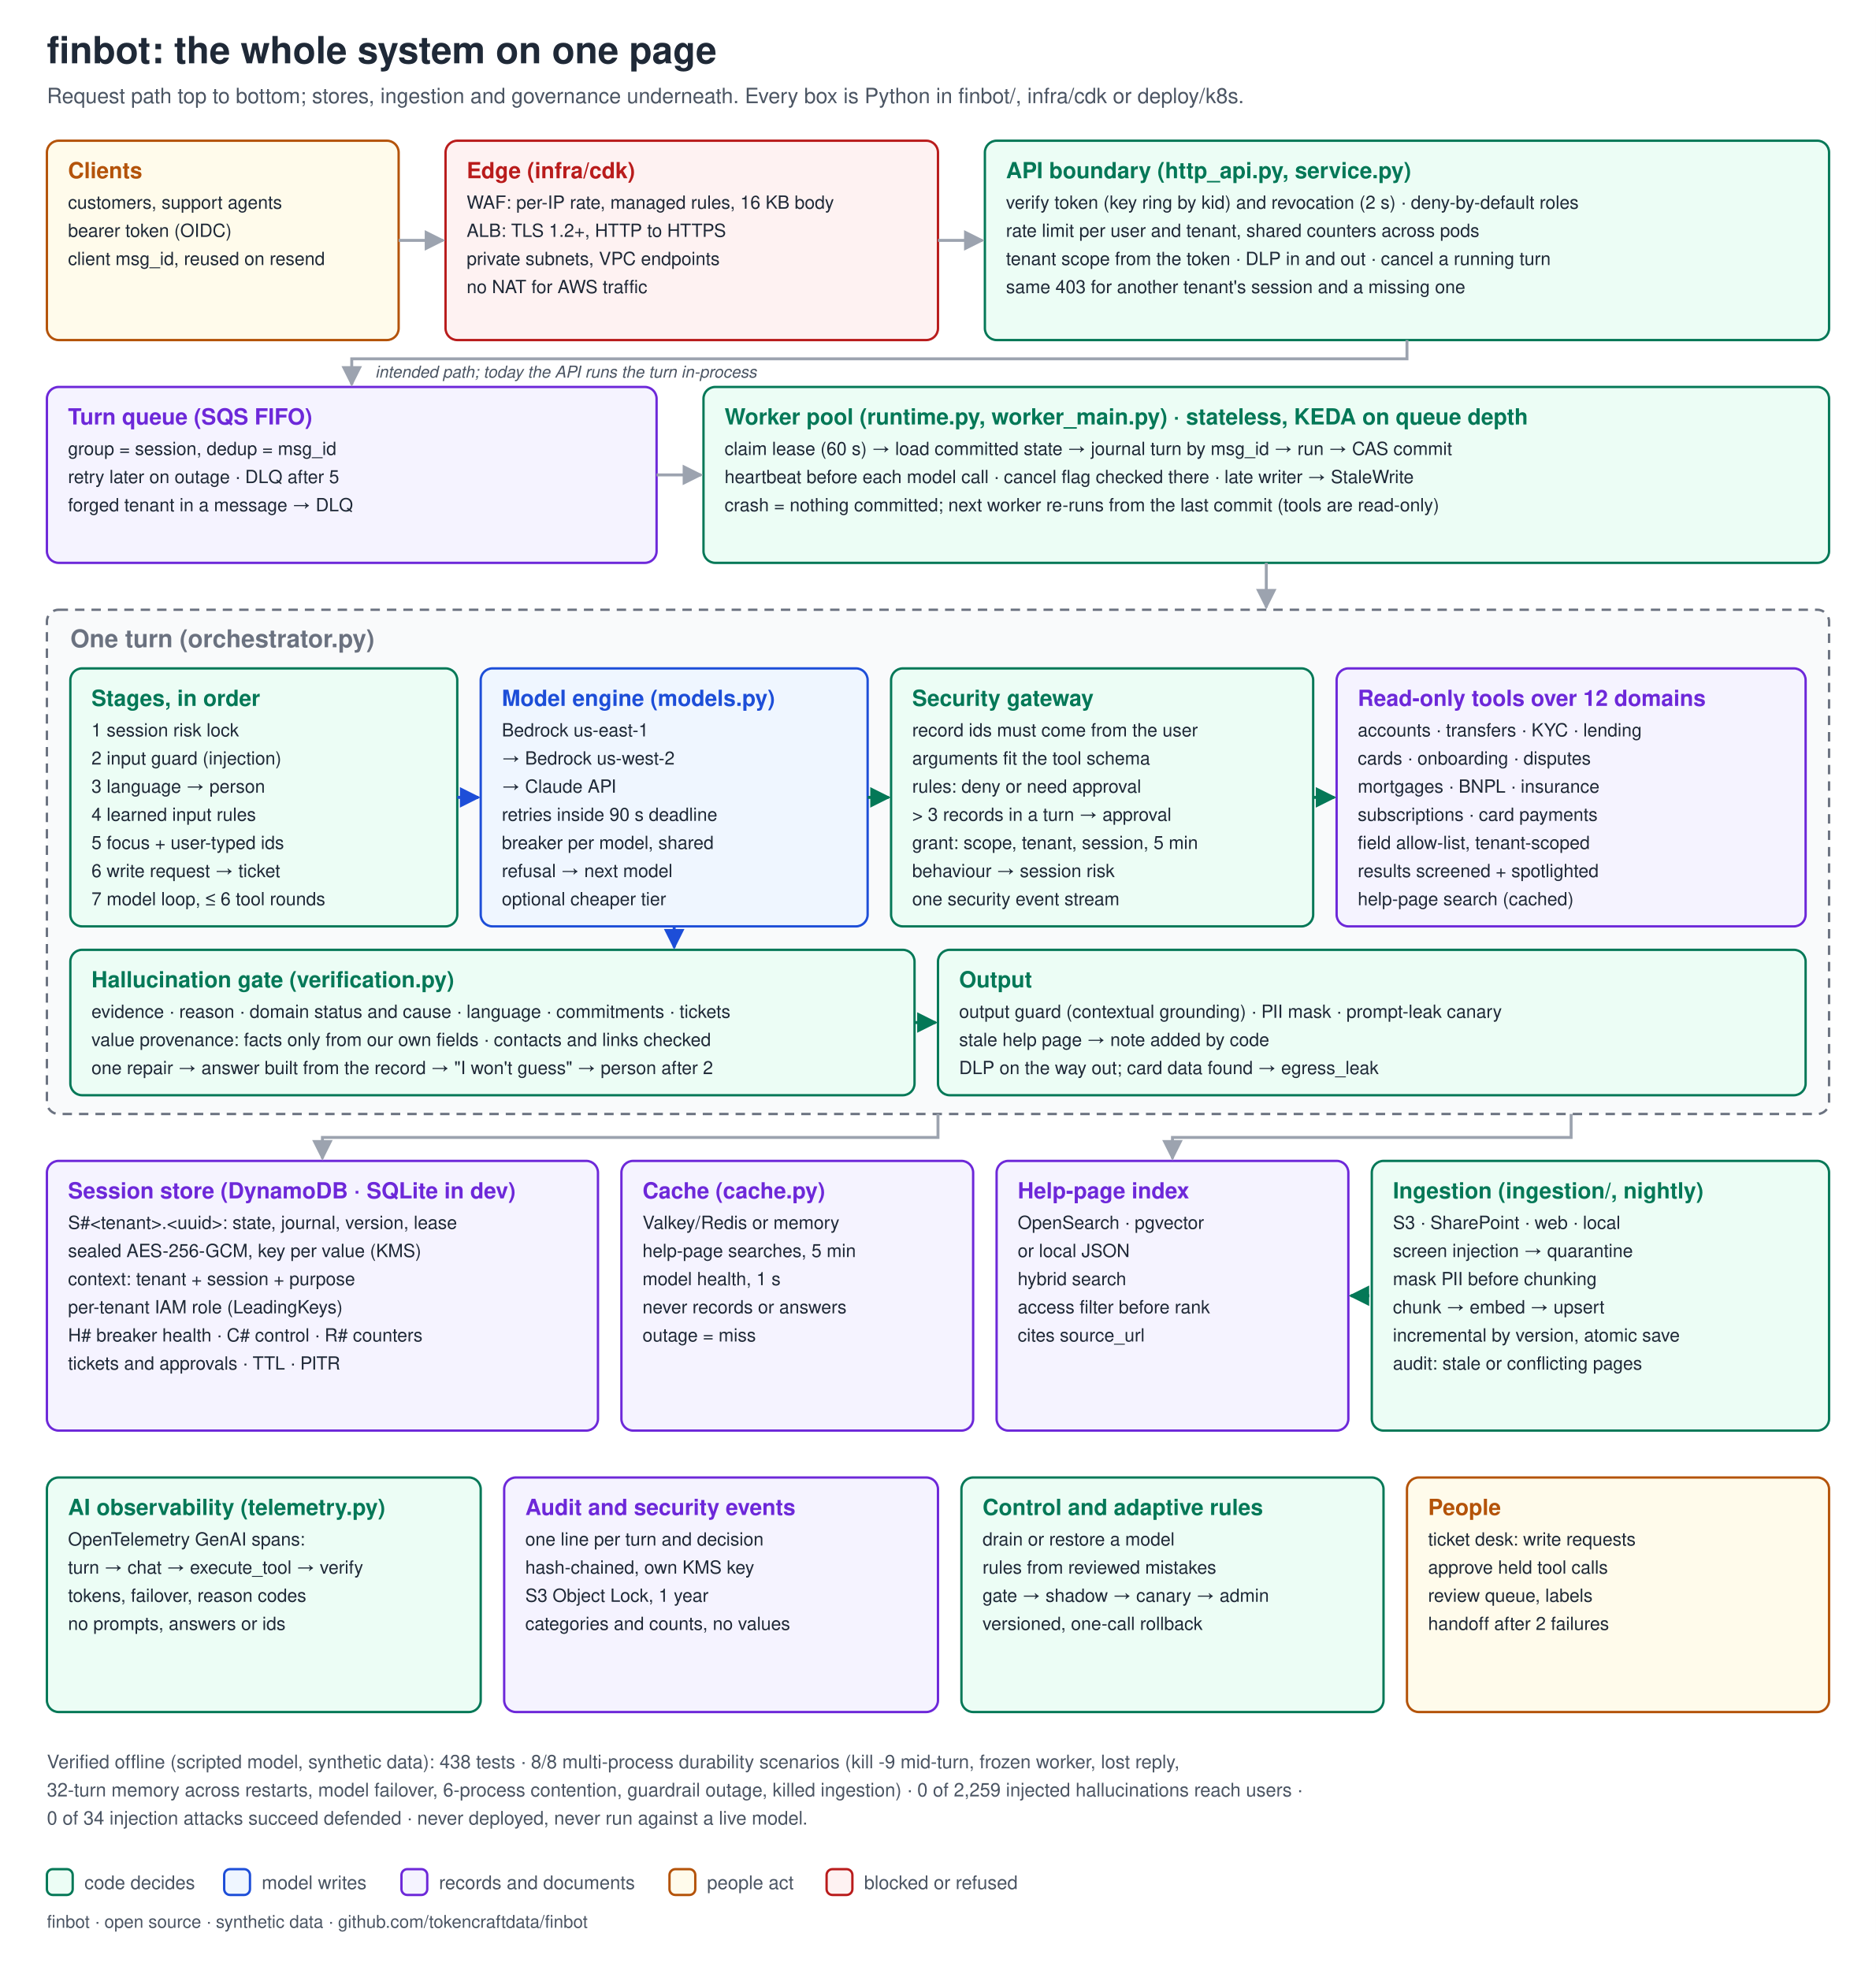
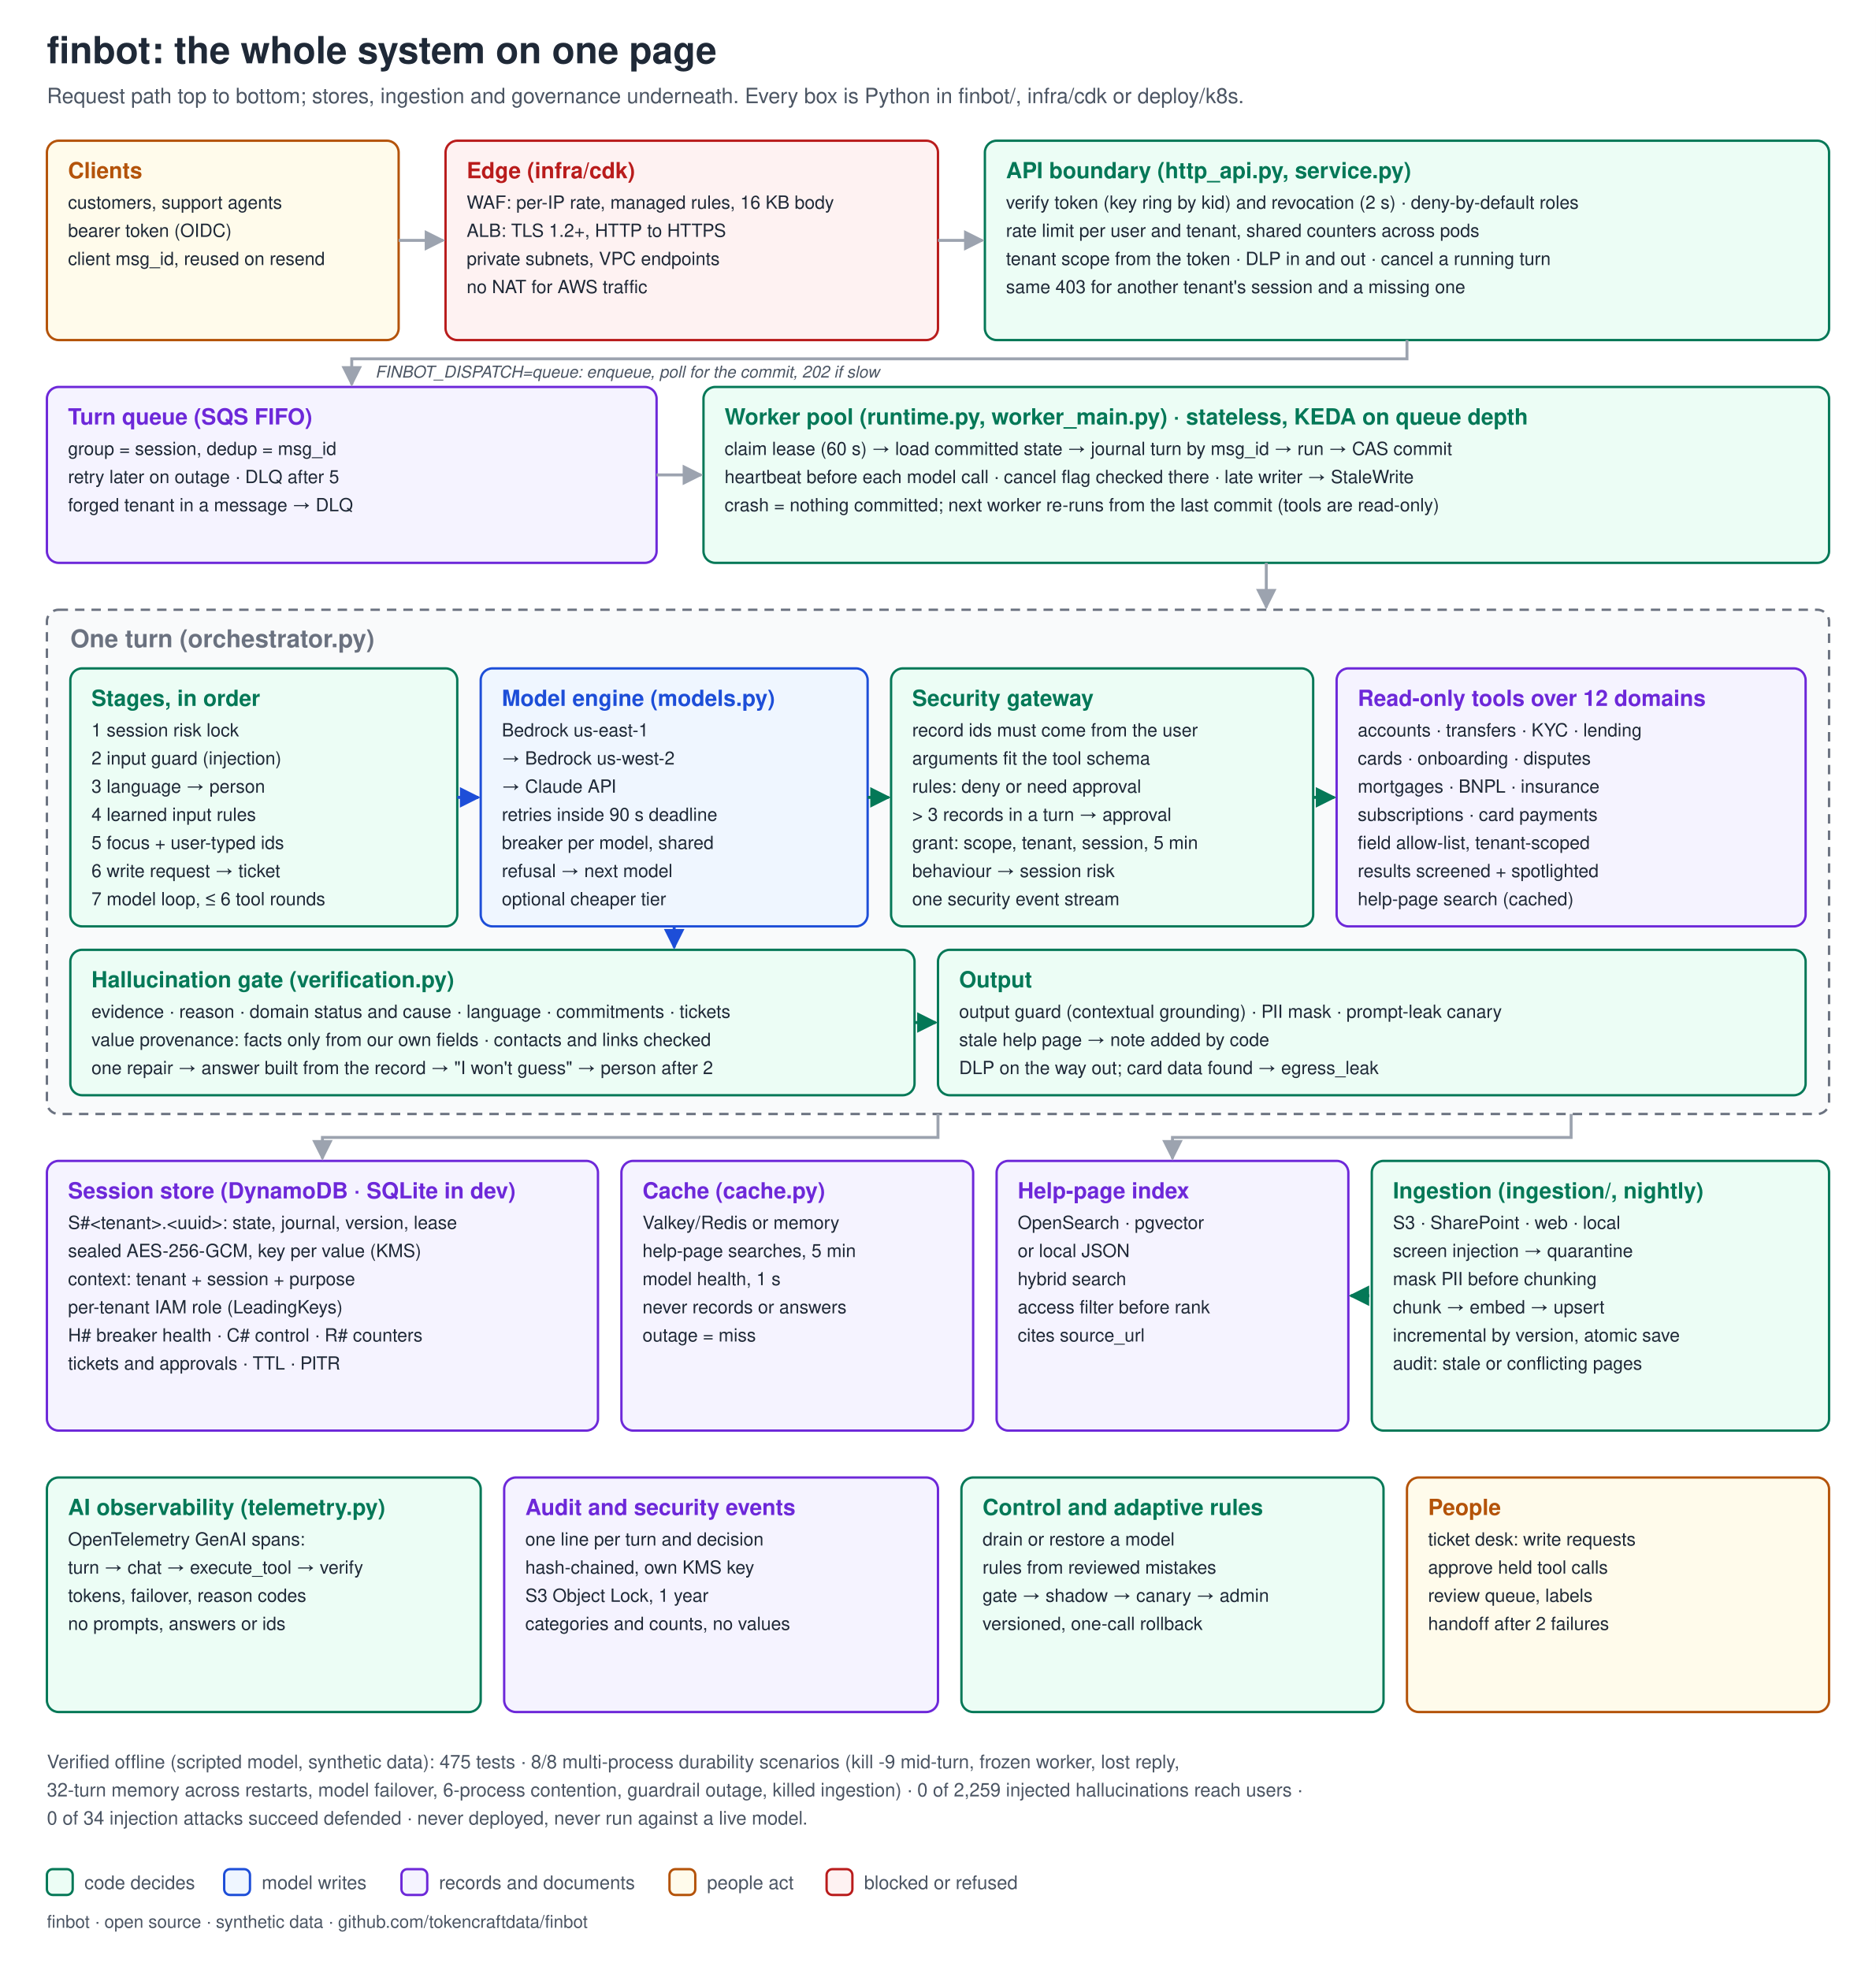
<svg xmlns="http://www.w3.org/2000/svg" width="1600" height="1680" viewBox="0 0 1600 1680">
  <defs>
    <marker id="a-grey" viewBox="0 0 10 10" refX="9" refY="5" markerWidth="7" markerHeight="7" orient="auto-start-reverse">
      <path d="M0 0 L10 5 L0 10 z" fill="#9ca3af" />
    </marker>
    <marker id="a-code" viewBox="0 0 10 10" refX="9" refY="5" markerWidth="7" markerHeight="7" orient="auto-start-reverse">
      <path d="M0 0 L10 5 L0 10 z" fill="#047857" />
    </marker>
    <marker id="a-block" viewBox="0 0 10 10" refX="9" refY="5" markerWidth="7" markerHeight="7" orient="auto-start-reverse">
      <path d="M0 0 L10 5 L0 10 z" fill="#b91c1c" />
    </marker>
    <marker id="a-model" viewBox="0 0 10 10" refX="9" refY="5" markerWidth="7" markerHeight="7" orient="auto-start-reverse">
      <path d="M0 0 L10 5 L0 10 z" fill="#1d4ed8" />
    </marker>
    <marker id="a-people" viewBox="0 0 10 10" refX="9" refY="5" markerWidth="7" markerHeight="7" orient="auto-start-reverse">
      <path d="M0 0 L10 5 L0 10 z" fill="#b45309" />
    </marker>
    <marker id="a-data" viewBox="0 0 10 10" refX="9" refY="5" markerWidth="7" markerHeight="7" orient="auto-start-reverse">
      <path d="M0 0 L10 5 L0 10 z" fill="#6d28d9" />
    </marker>
  </defs>
  <rect width="1600" height="1680" fill="#ffffff" />
  <text x="40" y="54" font-family="Helvetica Neue, Helvetica, Arial, sans-serif" font-size="32" font-weight="bold" fill="#1f2937" text-anchor="start">finbot: the whole system on one page</text>
  <text x="40" y="88" font-family="Helvetica Neue, Helvetica, Arial, sans-serif" font-size="18" font-weight="normal" fill="#4b5563" text-anchor="start">Request path top to bottom; stores, ingestion and governance underneath. Every box is Python in finbot/, infra/cdk or deploy/k8s.</text>
  <rect x="40" y="120" width="300" height="170" rx="10" fill="#fffbeb" stroke="#b45309" stroke-width="2" />
  <text x="58" y="152" font-family="Helvetica Neue, Helvetica, Arial, sans-serif" font-size="19" font-weight="bold" fill="#b45309" text-anchor="start">Clients</text>
  <text x="58" y="178" font-family="Helvetica Neue, Helvetica, Arial, sans-serif" font-size="15.5" font-weight="normal" fill="#1f2937" text-anchor="start">customers, support agents</text>
  <text x="58" y="202" font-family="Helvetica Neue, Helvetica, Arial, sans-serif" font-size="15.5" font-weight="normal" fill="#1f2937" text-anchor="start">bearer token (OIDC)</text>
  <text x="58" y="226" font-family="Helvetica Neue, Helvetica, Arial, sans-serif" font-size="15.5" font-weight="normal" fill="#1f2937" text-anchor="start">client msg_id, reused on resend</text>
  <rect x="380" y="120" width="420" height="170" rx="10" fill="#fef2f2" stroke="#b91c1c" stroke-width="2" />
  <text x="398" y="152" font-family="Helvetica Neue, Helvetica, Arial, sans-serif" font-size="19" font-weight="bold" fill="#b91c1c" text-anchor="start">Edge (infra/cdk)</text>
  <text x="398" y="178" font-family="Helvetica Neue, Helvetica, Arial, sans-serif" font-size="15.5" font-weight="normal" fill="#1f2937" text-anchor="start">WAF: per-IP rate, managed rules, 16 KB body</text>
  <text x="398" y="202" font-family="Helvetica Neue, Helvetica, Arial, sans-serif" font-size="15.5" font-weight="normal" fill="#1f2937" text-anchor="start">ALB: TLS 1.2+, HTTP to HTTPS</text>
  <text x="398" y="226" font-family="Helvetica Neue, Helvetica, Arial, sans-serif" font-size="15.5" font-weight="normal" fill="#1f2937" text-anchor="start">private subnets, VPC endpoints</text>
  <text x="398" y="250" font-family="Helvetica Neue, Helvetica, Arial, sans-serif" font-size="15.5" font-weight="normal" fill="#1f2937" text-anchor="start">no NAT for AWS traffic</text>
  <rect x="840" y="120" width="720" height="170" rx="10" fill="#ecfdf5" stroke="#047857" stroke-width="2" />
  <text x="858" y="152" font-family="Helvetica Neue, Helvetica, Arial, sans-serif" font-size="19" font-weight="bold" fill="#047857" text-anchor="start">API boundary (http_api.py, service.py)</text>
  <text x="858" y="178" font-family="Helvetica Neue, Helvetica, Arial, sans-serif" font-size="15.5" font-weight="normal" fill="#1f2937" text-anchor="start">verify token (key ring by kid) and revocation (2 s) · deny-by-default roles</text>
  <text x="858" y="202" font-family="Helvetica Neue, Helvetica, Arial, sans-serif" font-size="15.5" font-weight="normal" fill="#1f2937" text-anchor="start">rate limit per user and tenant, shared counters across pods</text>
  <text x="858" y="226" font-family="Helvetica Neue, Helvetica, Arial, sans-serif" font-size="15.5" font-weight="normal" fill="#1f2937" text-anchor="start">tenant scope from the token · DLP in and out · cancel a running turn</text>
  <text x="858" y="250" font-family="Helvetica Neue, Helvetica, Arial, sans-serif" font-size="15.5" font-weight="normal" fill="#1f2937" text-anchor="start">same 403 for another tenant's session and a missing one</text>
  <path d="M 340 205 L 378 205" fill="none" stroke="#9ca3af" stroke-width="2.5" marker-end="url(#a-grey)" />
  <path d="M 800 205 L 838 205" fill="none" stroke="#9ca3af" stroke-width="2.5" marker-end="url(#a-grey)" />
  <rect x="40" y="330" width="520" height="150" rx="10" fill="#f5f3ff" stroke="#6d28d9" stroke-width="2" />
  <text x="58" y="362" font-family="Helvetica Neue, Helvetica, Arial, sans-serif" font-size="19" font-weight="bold" fill="#6d28d9" text-anchor="start">Turn queue (SQS FIFO)</text>
  <text x="58" y="388" font-family="Helvetica Neue, Helvetica, Arial, sans-serif" font-size="15.5" font-weight="normal" fill="#1f2937" text-anchor="start">group = session, dedup = msg_id</text>
  <text x="58" y="412" font-family="Helvetica Neue, Helvetica, Arial, sans-serif" font-size="15.5" font-weight="normal" fill="#1f2937" text-anchor="start">retry later on outage · DLQ after 5</text>
  <text x="58" y="436" font-family="Helvetica Neue, Helvetica, Arial, sans-serif" font-size="15.5" font-weight="normal" fill="#1f2937" text-anchor="start">forged tenant in a message → DLQ</text>
  <rect x="600" y="330" width="960" height="150" rx="10" fill="#ecfdf5" stroke="#047857" stroke-width="2" />
  <text x="618" y="362" font-family="Helvetica Neue, Helvetica, Arial, sans-serif" font-size="19" font-weight="bold" fill="#047857" text-anchor="start">Worker pool (runtime.py, worker_main.py) · stateless, KEDA on queue depth</text>
  <text x="618" y="388" font-family="Helvetica Neue, Helvetica, Arial, sans-serif" font-size="15.5" font-weight="normal" fill="#1f2937" text-anchor="start">claim lease (60 s) → load committed state → journal turn by msg_id → run → CAS commit</text>
  <text x="618" y="412" font-family="Helvetica Neue, Helvetica, Arial, sans-serif" font-size="15.5" font-weight="normal" fill="#1f2937" text-anchor="start">heartbeat before each model call · cancel flag checked there · late writer → StaleWrite</text>
  <text x="618" y="436" font-family="Helvetica Neue, Helvetica, Arial, sans-serif" font-size="15.5" font-weight="normal" fill="#1f2937" text-anchor="start">crash = nothing committed; next worker re-runs from the last commit (tools are read-only)</text>
  <path d="M 1200 290 L 1200 306 L 300 306 L 300 328" fill="none" stroke="#9ca3af" stroke-width="2.5" marker-end="url(#a-grey)" />
-   <text x="320" y="322" font-family="Helvetica Neue, Helvetica, Arial, sans-serif" font-size="14" font-weight="normal" fill="#4b5563" text-anchor="start" font-style="italic">intended path; today the API runs the turn in-process</text>
+   <text x="320" y="322" font-family="Helvetica Neue, Helvetica, Arial, sans-serif" font-size="14" font-weight="normal" fill="#4b5563" text-anchor="start" font-style="italic">FINBOT_DISPATCH=queue: enqueue, poll for the commit, 202 if slow</text>
  <path d="M 560 405 L 598 405" fill="none" stroke="#9ca3af" stroke-width="2.5" marker-end="url(#a-grey)" />
  <rect x="40" y="520" width="1520" height="430" rx="10" fill="#f9fafb" stroke="#6b7280" stroke-width="2" stroke-dasharray="8 6" />
  <text x="60" y="552" font-family="Helvetica Neue, Helvetica, Arial, sans-serif" font-size="21" font-weight="bold" fill="#6b7280" text-anchor="start">One turn (orchestrator.py)</text>
  <path d="M 1080 480 L 1080 518" fill="none" stroke="#9ca3af" stroke-width="2.5" marker-end="url(#a-grey)" />
  <rect x="60" y="570" width="330" height="220" rx="10" fill="#ecfdf5" stroke="#047857" stroke-width="2" />
  <text x="78" y="602" font-family="Helvetica Neue, Helvetica, Arial, sans-serif" font-size="19" font-weight="bold" fill="#047857" text-anchor="start">Stages, in order</text>
  <text x="78" y="628" font-family="Helvetica Neue, Helvetica, Arial, sans-serif" font-size="15.5" font-weight="normal" fill="#1f2937" text-anchor="start">1 session risk lock</text>
  <text x="78" y="652" font-family="Helvetica Neue, Helvetica, Arial, sans-serif" font-size="15.5" font-weight="normal" fill="#1f2937" text-anchor="start">2 input guard (injection)</text>
  <text x="78" y="676" font-family="Helvetica Neue, Helvetica, Arial, sans-serif" font-size="15.5" font-weight="normal" fill="#1f2937" text-anchor="start">3 language → person</text>
  <text x="78" y="700" font-family="Helvetica Neue, Helvetica, Arial, sans-serif" font-size="15.5" font-weight="normal" fill="#1f2937" text-anchor="start">4 learned input rules</text>
  <text x="78" y="724" font-family="Helvetica Neue, Helvetica, Arial, sans-serif" font-size="15.5" font-weight="normal" fill="#1f2937" text-anchor="start">5 focus + user-typed ids</text>
  <text x="78" y="748" font-family="Helvetica Neue, Helvetica, Arial, sans-serif" font-size="15.5" font-weight="normal" fill="#1f2937" text-anchor="start">6 write request → ticket</text>
  <text x="78" y="772" font-family="Helvetica Neue, Helvetica, Arial, sans-serif" font-size="15.5" font-weight="normal" fill="#1f2937" text-anchor="start">7 model loop, ≤ 6 tool rounds</text>
  <rect x="410" y="570" width="330" height="220" rx="10" fill="#eff6ff" stroke="#1d4ed8" stroke-width="2" />
  <text x="428" y="602" font-family="Helvetica Neue, Helvetica, Arial, sans-serif" font-size="19" font-weight="bold" fill="#1d4ed8" text-anchor="start">Model engine (models.py)</text>
  <text x="428" y="628" font-family="Helvetica Neue, Helvetica, Arial, sans-serif" font-size="15.5" font-weight="normal" fill="#1f2937" text-anchor="start">Bedrock us-east-1</text>
  <text x="428" y="652" font-family="Helvetica Neue, Helvetica, Arial, sans-serif" font-size="15.5" font-weight="normal" fill="#1f2937" text-anchor="start">→ Bedrock us-west-2</text>
  <text x="428" y="676" font-family="Helvetica Neue, Helvetica, Arial, sans-serif" font-size="15.5" font-weight="normal" fill="#1f2937" text-anchor="start">→ Claude API</text>
  <text x="428" y="700" font-family="Helvetica Neue, Helvetica, Arial, sans-serif" font-size="15.5" font-weight="normal" fill="#1f2937" text-anchor="start">retries inside 90 s deadline</text>
  <text x="428" y="724" font-family="Helvetica Neue, Helvetica, Arial, sans-serif" font-size="15.5" font-weight="normal" fill="#1f2937" text-anchor="start">breaker per model, shared</text>
  <text x="428" y="748" font-family="Helvetica Neue, Helvetica, Arial, sans-serif" font-size="15.5" font-weight="normal" fill="#1f2937" text-anchor="start">refusal → next model</text>
  <text x="428" y="772" font-family="Helvetica Neue, Helvetica, Arial, sans-serif" font-size="15.5" font-weight="normal" fill="#1f2937" text-anchor="start">optional cheaper tier</text>
  <rect x="760" y="570" width="360" height="220" rx="10" fill="#ecfdf5" stroke="#047857" stroke-width="2" />
  <text x="778" y="602" font-family="Helvetica Neue, Helvetica, Arial, sans-serif" font-size="19" font-weight="bold" fill="#047857" text-anchor="start">Security gateway</text>
  <text x="778" y="628" font-family="Helvetica Neue, Helvetica, Arial, sans-serif" font-size="15.5" font-weight="normal" fill="#1f2937" text-anchor="start">record ids must come from the user</text>
  <text x="778" y="652" font-family="Helvetica Neue, Helvetica, Arial, sans-serif" font-size="15.5" font-weight="normal" fill="#1f2937" text-anchor="start">arguments fit the tool schema</text>
  <text x="778" y="676" font-family="Helvetica Neue, Helvetica, Arial, sans-serif" font-size="15.5" font-weight="normal" fill="#1f2937" text-anchor="start">rules: deny or need approval</text>
  <text x="778" y="700" font-family="Helvetica Neue, Helvetica, Arial, sans-serif" font-size="15.5" font-weight="normal" fill="#1f2937" text-anchor="start">&gt; 3 records in a turn → approval</text>
  <text x="778" y="724" font-family="Helvetica Neue, Helvetica, Arial, sans-serif" font-size="15.5" font-weight="normal" fill="#1f2937" text-anchor="start">grant: scope, tenant, session, 5 min</text>
  <text x="778" y="748" font-family="Helvetica Neue, Helvetica, Arial, sans-serif" font-size="15.5" font-weight="normal" fill="#1f2937" text-anchor="start">behaviour → session risk</text>
  <text x="778" y="772" font-family="Helvetica Neue, Helvetica, Arial, sans-serif" font-size="15.5" font-weight="normal" fill="#1f2937" text-anchor="start">one security event stream</text>
  <rect x="1140" y="570" width="400" height="220" rx="10" fill="#f5f3ff" stroke="#6d28d9" stroke-width="2" />
  <text x="1158" y="602" font-family="Helvetica Neue, Helvetica, Arial, sans-serif" font-size="19" font-weight="bold" fill="#6d28d9" text-anchor="start">Read-only tools over 12 domains</text>
  <text x="1158" y="628" font-family="Helvetica Neue, Helvetica, Arial, sans-serif" font-size="15.5" font-weight="normal" fill="#1f2937" text-anchor="start">accounts · transfers · KYC · lending</text>
  <text x="1158" y="652" font-family="Helvetica Neue, Helvetica, Arial, sans-serif" font-size="15.5" font-weight="normal" fill="#1f2937" text-anchor="start">cards · onboarding · disputes</text>
  <text x="1158" y="676" font-family="Helvetica Neue, Helvetica, Arial, sans-serif" font-size="15.5" font-weight="normal" fill="#1f2937" text-anchor="start">mortgages · BNPL · insurance</text>
  <text x="1158" y="700" font-family="Helvetica Neue, Helvetica, Arial, sans-serif" font-size="15.5" font-weight="normal" fill="#1f2937" text-anchor="start">subscriptions · card payments</text>
  <text x="1158" y="724" font-family="Helvetica Neue, Helvetica, Arial, sans-serif" font-size="15.5" font-weight="normal" fill="#1f2937" text-anchor="start">field allow-list, tenant-scoped</text>
  <text x="1158" y="748" font-family="Helvetica Neue, Helvetica, Arial, sans-serif" font-size="15.5" font-weight="normal" fill="#1f2937" text-anchor="start">results screened + spotlighted</text>
  <text x="1158" y="772" font-family="Helvetica Neue, Helvetica, Arial, sans-serif" font-size="15.5" font-weight="normal" fill="#1f2937" text-anchor="start">help-page search (cached)</text>
  <rect x="60" y="810" width="720" height="124" rx="10" fill="#ecfdf5" stroke="#047857" stroke-width="2" />
  <text x="78" y="842" font-family="Helvetica Neue, Helvetica, Arial, sans-serif" font-size="19" font-weight="bold" fill="#047857" text-anchor="start">Hallucination gate (verification.py)</text>
  <text x="78" y="868" font-family="Helvetica Neue, Helvetica, Arial, sans-serif" font-size="15.5" font-weight="normal" fill="#1f2937" text-anchor="start">evidence · reason · domain status and cause · language · commitments · tickets</text>
  <text x="78" y="892" font-family="Helvetica Neue, Helvetica, Arial, sans-serif" font-size="15.5" font-weight="normal" fill="#1f2937" text-anchor="start">value provenance: facts only from our own fields · contacts and links checked</text>
  <text x="78" y="916" font-family="Helvetica Neue, Helvetica, Arial, sans-serif" font-size="15.5" font-weight="normal" fill="#1f2937" text-anchor="start">one repair → answer built from the record → "I won't guess" → person after 2</text>
  <rect x="800" y="810" width="740" height="124" rx="10" fill="#ecfdf5" stroke="#047857" stroke-width="2" />
  <text x="818" y="842" font-family="Helvetica Neue, Helvetica, Arial, sans-serif" font-size="19" font-weight="bold" fill="#047857" text-anchor="start">Output</text>
  <text x="818" y="868" font-family="Helvetica Neue, Helvetica, Arial, sans-serif" font-size="15.5" font-weight="normal" fill="#1f2937" text-anchor="start">output guard (contextual grounding) · PII mask · prompt-leak canary</text>
  <text x="818" y="892" font-family="Helvetica Neue, Helvetica, Arial, sans-serif" font-size="15.5" font-weight="normal" fill="#1f2937" text-anchor="start">stale help page → note added by code</text>
  <text x="818" y="916" font-family="Helvetica Neue, Helvetica, Arial, sans-serif" font-size="15.5" font-weight="normal" fill="#1f2937" text-anchor="start">DLP on the way out; card data found → egress_leak</text>
  <path d="M 390 680 L 408 680" fill="none" stroke="#1d4ed8" stroke-width="2.5" marker-end="url(#a-model)" />
  <path d="M 740 680 L 758 680" fill="none" stroke="#047857" stroke-width="2.5" marker-end="url(#a-code)" />
  <path d="M 1120 680 L 1138 680" fill="none" stroke="#047857" stroke-width="2.5" marker-end="url(#a-code)" />
  <path d="M 575 790 L 575 808" fill="none" stroke="#1d4ed8" stroke-width="2.5" marker-end="url(#a-model)" />
  <path d="M 780 872 L 798 872" fill="none" stroke="#047857" stroke-width="2.5" marker-end="url(#a-code)" />
  <rect x="40" y="990" width="470" height="230" rx="10" fill="#f5f3ff" stroke="#6d28d9" stroke-width="2" />
  <text x="58" y="1022" font-family="Helvetica Neue, Helvetica, Arial, sans-serif" font-size="19" font-weight="bold" fill="#6d28d9" text-anchor="start">Session store (DynamoDB · SQLite in dev)</text>
  <text x="58" y="1048" font-family="Helvetica Neue, Helvetica, Arial, sans-serif" font-size="15.5" font-weight="normal" fill="#1f2937" text-anchor="start">S#&lt;tenant&gt;.&lt;uuid&gt;: state, journal, version, lease</text>
  <text x="58" y="1072" font-family="Helvetica Neue, Helvetica, Arial, sans-serif" font-size="15.5" font-weight="normal" fill="#1f2937" text-anchor="start">sealed AES-256-GCM, key per value (KMS)</text>
  <text x="58" y="1096" font-family="Helvetica Neue, Helvetica, Arial, sans-serif" font-size="15.5" font-weight="normal" fill="#1f2937" text-anchor="start">context: tenant + session + purpose</text>
  <text x="58" y="1120" font-family="Helvetica Neue, Helvetica, Arial, sans-serif" font-size="15.5" font-weight="normal" fill="#1f2937" text-anchor="start">per-tenant IAM role (LeadingKeys)</text>
  <text x="58" y="1144" font-family="Helvetica Neue, Helvetica, Arial, sans-serif" font-size="15.5" font-weight="normal" fill="#1f2937" text-anchor="start">H# breaker health · C# control · R# counters</text>
  <text x="58" y="1168" font-family="Helvetica Neue, Helvetica, Arial, sans-serif" font-size="15.5" font-weight="normal" fill="#1f2937" text-anchor="start">tickets and approvals · TTL · PITR</text>
  <rect x="530" y="990" width="300" height="230" rx="10" fill="#f5f3ff" stroke="#6d28d9" stroke-width="2" />
  <text x="548" y="1022" font-family="Helvetica Neue, Helvetica, Arial, sans-serif" font-size="19" font-weight="bold" fill="#6d28d9" text-anchor="start">Cache (cache.py)</text>
  <text x="548" y="1048" font-family="Helvetica Neue, Helvetica, Arial, sans-serif" font-size="15.5" font-weight="normal" fill="#1f2937" text-anchor="start">Valkey/Redis or memory</text>
  <text x="548" y="1072" font-family="Helvetica Neue, Helvetica, Arial, sans-serif" font-size="15.5" font-weight="normal" fill="#1f2937" text-anchor="start">help-page searches, 5 min</text>
  <text x="548" y="1096" font-family="Helvetica Neue, Helvetica, Arial, sans-serif" font-size="15.5" font-weight="normal" fill="#1f2937" text-anchor="start">model health, 1 s</text>
  <text x="548" y="1120" font-family="Helvetica Neue, Helvetica, Arial, sans-serif" font-size="15.5" font-weight="normal" fill="#1f2937" text-anchor="start">never records or answers</text>
  <text x="548" y="1144" font-family="Helvetica Neue, Helvetica, Arial, sans-serif" font-size="15.5" font-weight="normal" fill="#1f2937" text-anchor="start">outage = miss</text>
  <rect x="850" y="990" width="300" height="230" rx="10" fill="#f5f3ff" stroke="#6d28d9" stroke-width="2" />
  <text x="868" y="1022" font-family="Helvetica Neue, Helvetica, Arial, sans-serif" font-size="19" font-weight="bold" fill="#6d28d9" text-anchor="start">Help-page index</text>
  <text x="868" y="1048" font-family="Helvetica Neue, Helvetica, Arial, sans-serif" font-size="15.5" font-weight="normal" fill="#1f2937" text-anchor="start">OpenSearch · pgvector</text>
  <text x="868" y="1072" font-family="Helvetica Neue, Helvetica, Arial, sans-serif" font-size="15.5" font-weight="normal" fill="#1f2937" text-anchor="start">or local JSON</text>
  <text x="868" y="1096" font-family="Helvetica Neue, Helvetica, Arial, sans-serif" font-size="15.5" font-weight="normal" fill="#1f2937" text-anchor="start">hybrid search</text>
  <text x="868" y="1120" font-family="Helvetica Neue, Helvetica, Arial, sans-serif" font-size="15.5" font-weight="normal" fill="#1f2937" text-anchor="start">access filter before rank</text>
  <text x="868" y="1144" font-family="Helvetica Neue, Helvetica, Arial, sans-serif" font-size="15.5" font-weight="normal" fill="#1f2937" text-anchor="start">cites source_url</text>
  <rect x="1170" y="990" width="390" height="230" rx="10" fill="#ecfdf5" stroke="#047857" stroke-width="2" />
  <text x="1188" y="1022" font-family="Helvetica Neue, Helvetica, Arial, sans-serif" font-size="19" font-weight="bold" fill="#047857" text-anchor="start">Ingestion (ingestion/, nightly)</text>
  <text x="1188" y="1048" font-family="Helvetica Neue, Helvetica, Arial, sans-serif" font-size="15.5" font-weight="normal" fill="#1f2937" text-anchor="start">S3 · SharePoint · web · local</text>
  <text x="1188" y="1072" font-family="Helvetica Neue, Helvetica, Arial, sans-serif" font-size="15.5" font-weight="normal" fill="#1f2937" text-anchor="start">screen injection → quarantine</text>
  <text x="1188" y="1096" font-family="Helvetica Neue, Helvetica, Arial, sans-serif" font-size="15.5" font-weight="normal" fill="#1f2937" text-anchor="start">mask PII before chunking</text>
  <text x="1188" y="1120" font-family="Helvetica Neue, Helvetica, Arial, sans-serif" font-size="15.5" font-weight="normal" fill="#1f2937" text-anchor="start">chunk → embed → upsert</text>
  <text x="1188" y="1144" font-family="Helvetica Neue, Helvetica, Arial, sans-serif" font-size="15.5" font-weight="normal" fill="#1f2937" text-anchor="start">incremental by version, atomic save</text>
  <text x="1188" y="1168" font-family="Helvetica Neue, Helvetica, Arial, sans-serif" font-size="15.5" font-weight="normal" fill="#1f2937" text-anchor="start">audit: stale or conflicting pages</text>
  <path d="M 1168 1105 L 1152 1105" fill="none" stroke="#047857" stroke-width="2.5" marker-end="url(#a-code)" />
  <path d="M 800 950 L 800 970 L 275 970 L 275 988" fill="none" stroke="#9ca3af" stroke-width="2.5" marker-end="url(#a-grey)" />
  <path d="M 1340 950 L 1340 970 L 1000 970 L 1000 988" fill="none" stroke="#9ca3af" stroke-width="2.5" marker-end="url(#a-grey)" />
  <rect x="40" y="1260" width="370" height="200" rx="10" fill="#ecfdf5" stroke="#047857" stroke-width="2" />
  <text x="58" y="1292" font-family="Helvetica Neue, Helvetica, Arial, sans-serif" font-size="19" font-weight="bold" fill="#047857" text-anchor="start">AI observability (telemetry.py)</text>
  <text x="58" y="1318" font-family="Helvetica Neue, Helvetica, Arial, sans-serif" font-size="15.5" font-weight="normal" fill="#1f2937" text-anchor="start">OpenTelemetry GenAI spans:</text>
  <text x="58" y="1342" font-family="Helvetica Neue, Helvetica, Arial, sans-serif" font-size="15.5" font-weight="normal" fill="#1f2937" text-anchor="start">turn → chat → execute_tool → verify</text>
  <text x="58" y="1366" font-family="Helvetica Neue, Helvetica, Arial, sans-serif" font-size="15.5" font-weight="normal" fill="#1f2937" text-anchor="start">tokens, failover, reason codes</text>
  <text x="58" y="1390" font-family="Helvetica Neue, Helvetica, Arial, sans-serif" font-size="15.5" font-weight="normal" fill="#1f2937" text-anchor="start">no prompts, answers or ids</text>
  <rect x="430" y="1260" width="370" height="200" rx="10" fill="#f5f3ff" stroke="#6d28d9" stroke-width="2" />
  <text x="448" y="1292" font-family="Helvetica Neue, Helvetica, Arial, sans-serif" font-size="19" font-weight="bold" fill="#6d28d9" text-anchor="start">Audit and security events</text>
  <text x="448" y="1318" font-family="Helvetica Neue, Helvetica, Arial, sans-serif" font-size="15.5" font-weight="normal" fill="#1f2937" text-anchor="start">one line per turn and decision</text>
  <text x="448" y="1342" font-family="Helvetica Neue, Helvetica, Arial, sans-serif" font-size="15.5" font-weight="normal" fill="#1f2937" text-anchor="start">hash-chained, own KMS key</text>
  <text x="448" y="1366" font-family="Helvetica Neue, Helvetica, Arial, sans-serif" font-size="15.5" font-weight="normal" fill="#1f2937" text-anchor="start">S3 Object Lock, 1 year</text>
  <text x="448" y="1390" font-family="Helvetica Neue, Helvetica, Arial, sans-serif" font-size="15.5" font-weight="normal" fill="#1f2937" text-anchor="start">categories and counts, no values</text>
  <rect x="820" y="1260" width="360" height="200" rx="10" fill="#ecfdf5" stroke="#047857" stroke-width="2" />
  <text x="838" y="1292" font-family="Helvetica Neue, Helvetica, Arial, sans-serif" font-size="19" font-weight="bold" fill="#047857" text-anchor="start">Control and adaptive rules</text>
  <text x="838" y="1318" font-family="Helvetica Neue, Helvetica, Arial, sans-serif" font-size="15.5" font-weight="normal" fill="#1f2937" text-anchor="start">drain or restore a model</text>
  <text x="838" y="1342" font-family="Helvetica Neue, Helvetica, Arial, sans-serif" font-size="15.5" font-weight="normal" fill="#1f2937" text-anchor="start">rules from reviewed mistakes</text>
  <text x="838" y="1366" font-family="Helvetica Neue, Helvetica, Arial, sans-serif" font-size="15.5" font-weight="normal" fill="#1f2937" text-anchor="start">gate → shadow → canary → admin</text>
  <text x="838" y="1390" font-family="Helvetica Neue, Helvetica, Arial, sans-serif" font-size="15.5" font-weight="normal" fill="#1f2937" text-anchor="start">versioned, one-call rollback</text>
  <rect x="1200" y="1260" width="360" height="200" rx="10" fill="#fffbeb" stroke="#b45309" stroke-width="2" />
  <text x="1218" y="1292" font-family="Helvetica Neue, Helvetica, Arial, sans-serif" font-size="19" font-weight="bold" fill="#b45309" text-anchor="start">People</text>
  <text x="1218" y="1318" font-family="Helvetica Neue, Helvetica, Arial, sans-serif" font-size="15.5" font-weight="normal" fill="#1f2937" text-anchor="start">ticket desk: write requests</text>
  <text x="1218" y="1342" font-family="Helvetica Neue, Helvetica, Arial, sans-serif" font-size="15.5" font-weight="normal" fill="#1f2937" text-anchor="start">approve held tool calls</text>
  <text x="1218" y="1366" font-family="Helvetica Neue, Helvetica, Arial, sans-serif" font-size="15.5" font-weight="normal" fill="#1f2937" text-anchor="start">review queue, labels</text>
  <text x="1218" y="1390" font-family="Helvetica Neue, Helvetica, Arial, sans-serif" font-size="15.5" font-weight="normal" fill="#1f2937" text-anchor="start">handoff after 2 failures</text>
-   <text x="40" y="1508" font-family="Helvetica Neue, Helvetica, Arial, sans-serif" font-size="16" font-weight="normal" fill="#4b5563" text-anchor="start">Verified offline (scripted model, synthetic data): 438 tests · 8/8 multi-process durability scenarios (kill -9 mid-turn, frozen worker, lost reply,</text>
+   <text x="40" y="1508" font-family="Helvetica Neue, Helvetica, Arial, sans-serif" font-size="16" font-weight="normal" fill="#4b5563" text-anchor="start">Verified offline (scripted model, synthetic data): 475 tests · 8/8 multi-process durability scenarios (kill -9 mid-turn, frozen worker, lost reply,</text>
  <text x="40" y="1532" font-family="Helvetica Neue, Helvetica, Arial, sans-serif" font-size="16" font-weight="normal" fill="#4b5563" text-anchor="start">32-turn memory across restarts, model failover, 6-process contention, guardrail outage, killed ingestion) · 0 of 2,259 injected hallucinations reach users ·</text>
  <text x="40" y="1556" font-family="Helvetica Neue, Helvetica, Arial, sans-serif" font-size="16" font-weight="normal" fill="#4b5563" text-anchor="start">0 of 34 injection attacks succeed defended · never deployed, never run against a live model.</text>
  <rect x="40" y="1594" width="22" height="22" rx="5" fill="#ecfdf5" stroke="#047857" stroke-width="2" />
  <text x="72" y="1611" font-family="Helvetica Neue, Helvetica, Arial, sans-serif" font-size="16" font-weight="normal" fill="#4b5563" text-anchor="start">code decides</text>
  <rect x="191.2" y="1594" width="22" height="22" rx="5" fill="#eff6ff" stroke="#1d4ed8" stroke-width="2" />
  <text x="223.2" y="1611" font-family="Helvetica Neue, Helvetica, Arial, sans-serif" font-size="16" font-weight="normal" fill="#4b5563" text-anchor="start">model writes</text>
  <rect x="342.4" y="1594" width="22" height="22" rx="5" fill="#f5f3ff" stroke="#6d28d9" stroke-width="2" />
  <text x="374.4" y="1611" font-family="Helvetica Neue, Helvetica, Arial, sans-serif" font-size="16" font-weight="normal" fill="#4b5563" text-anchor="start">records and documents</text>
  <rect x="571.0" y="1594" width="22" height="22" rx="5" fill="#fffbeb" stroke="#b45309" stroke-width="2" />
  <text x="603.0" y="1611" font-family="Helvetica Neue, Helvetica, Arial, sans-serif" font-size="16" font-weight="normal" fill="#4b5563" text-anchor="start">people act</text>
  <rect x="705.0" y="1594" width="22" height="22" rx="5" fill="#fef2f2" stroke="#b91c1c" stroke-width="2" />
  <text x="737.0" y="1611" font-family="Helvetica Neue, Helvetica, Arial, sans-serif" font-size="16" font-weight="normal" fill="#4b5563" text-anchor="start">blocked or refused</text>
  <text x="40" y="1644" font-family="Helvetica Neue, Helvetica, Arial, sans-serif" font-size="15" font-weight="normal" fill="#4b5563" text-anchor="start">finbot · open source · synthetic data · github.com/tokencraftdata/finbot</text>
</svg>
